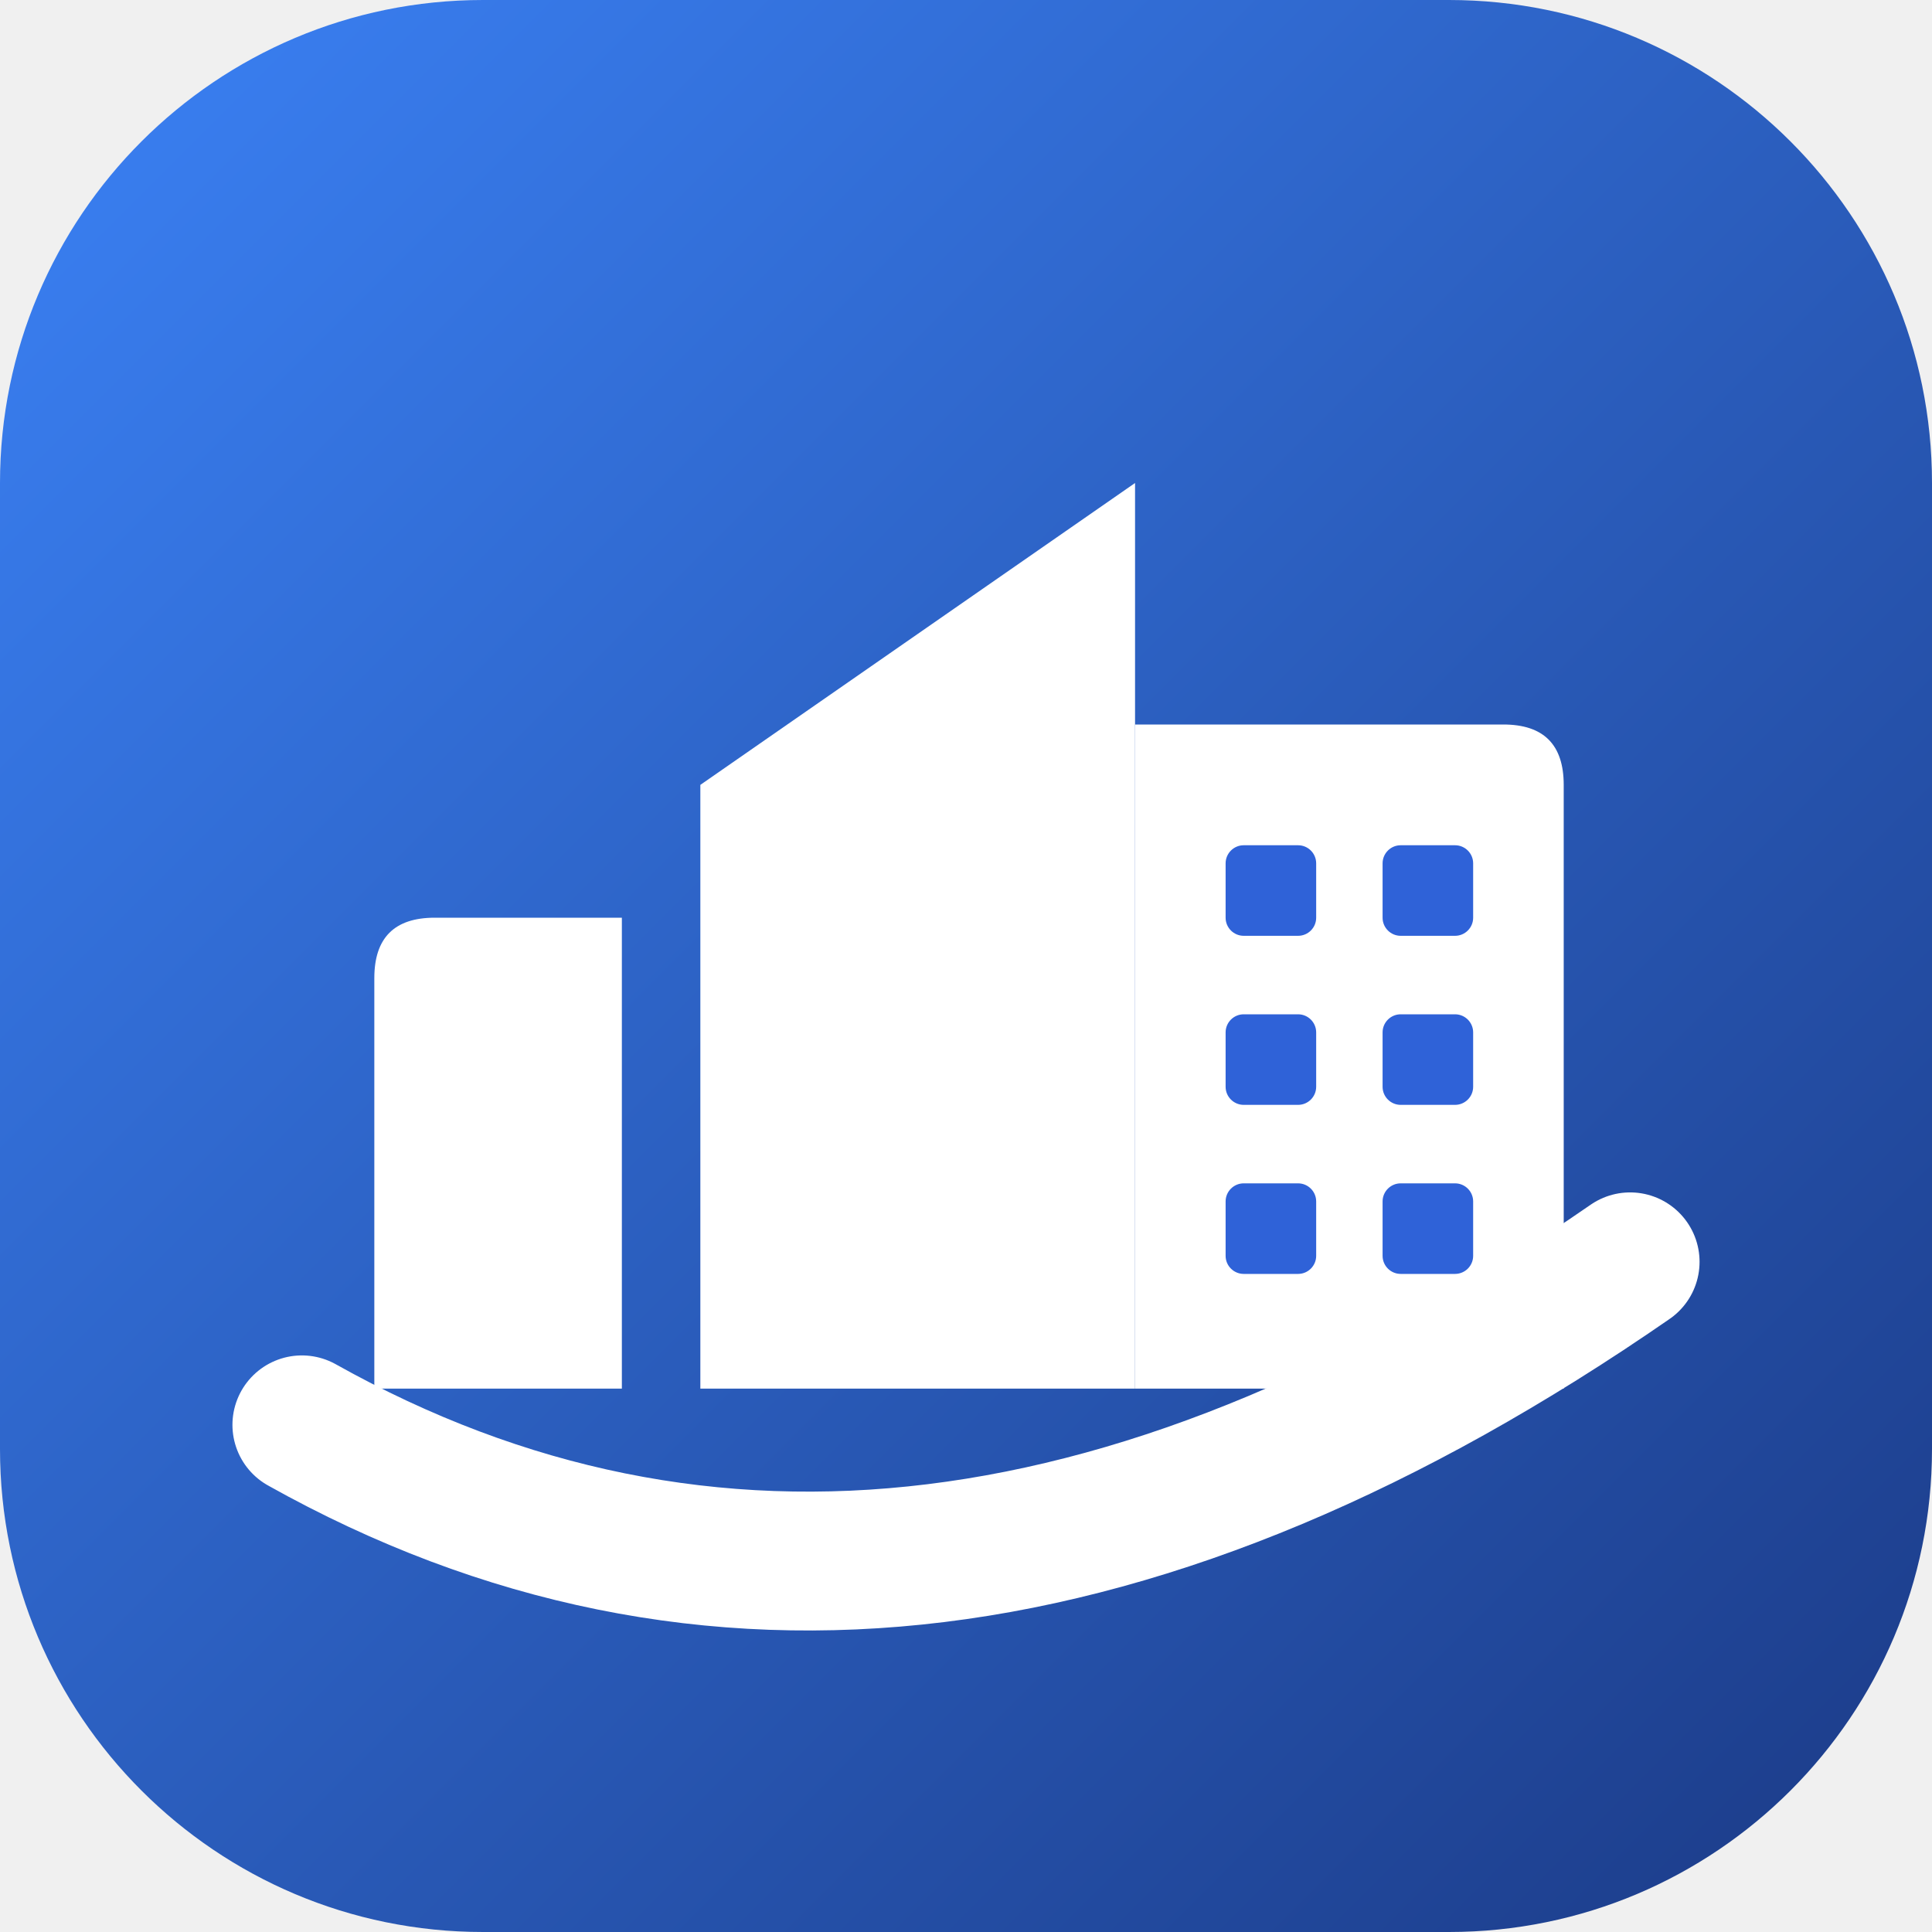
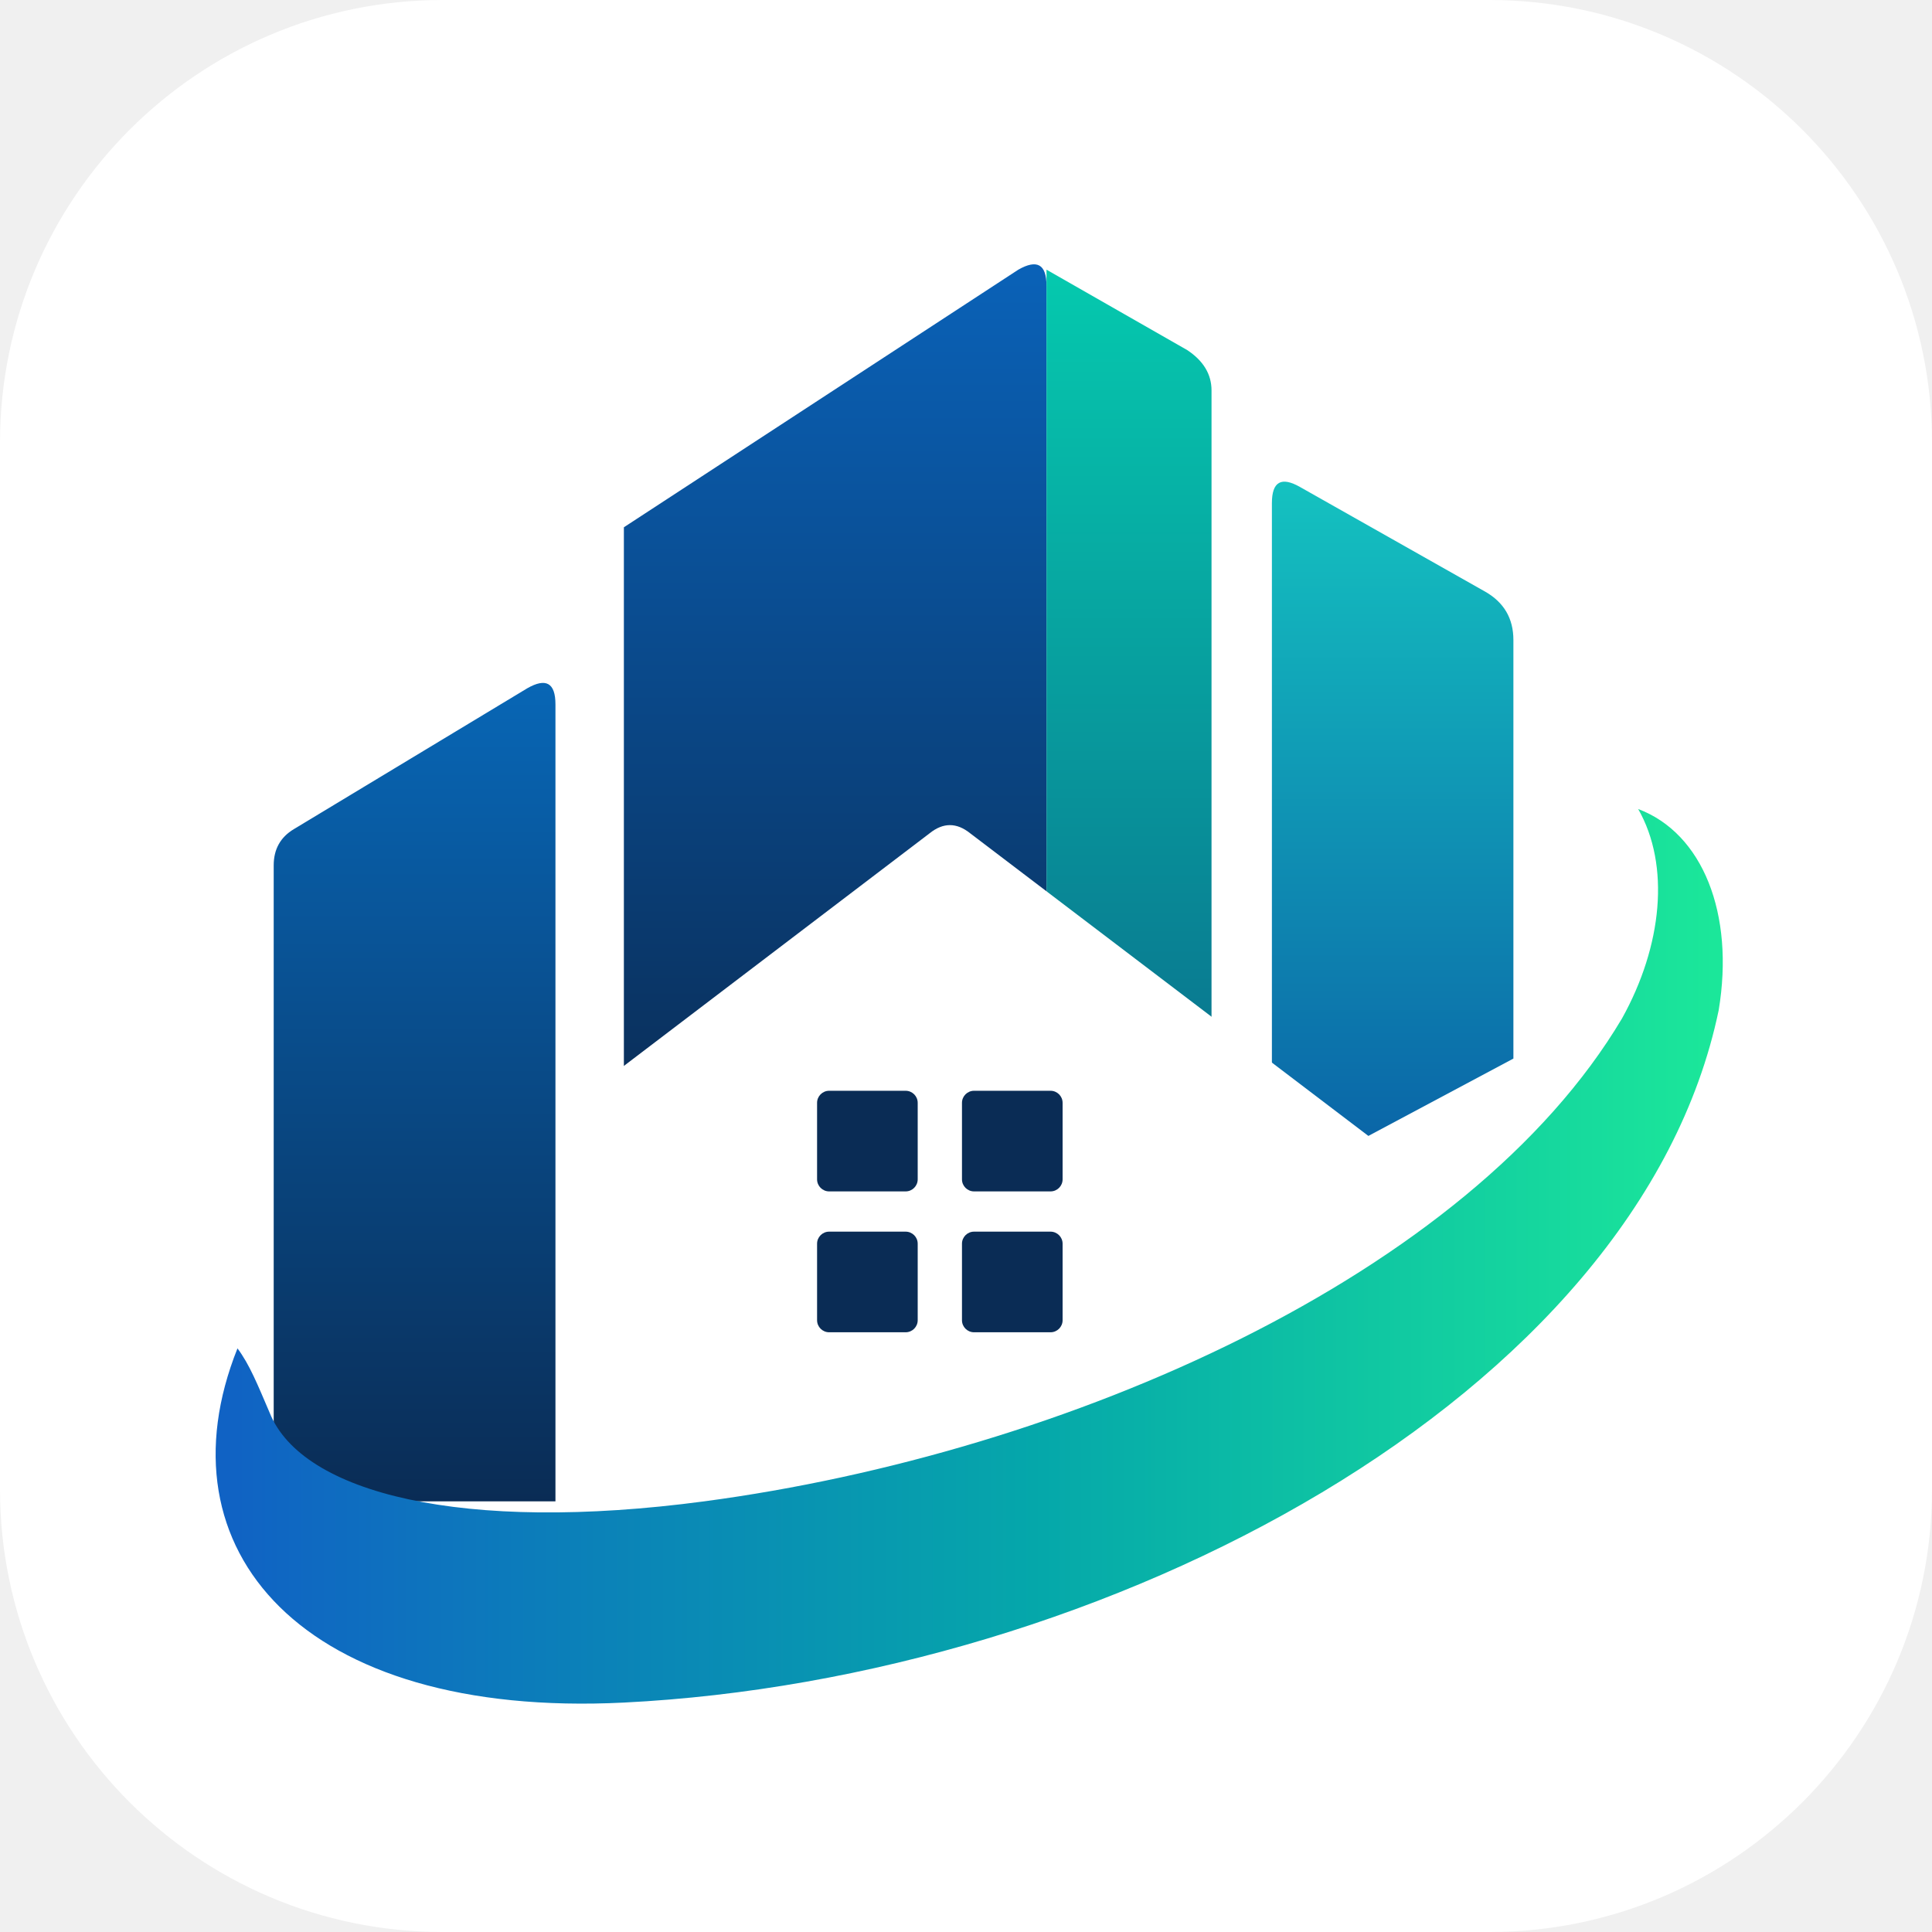
- <svg xmlns="http://www.w3.org/2000/svg" viewBox="0 0 32 32">
+ <svg xmlns="http://www.w3.org/2000/svg" viewBox="-35 -55 480 480">
+   <rect x="-35" y="-55" width="480" height="480" rx="110" fill="#fff" />
  <defs>
-     <linearGradient id="bg" x1="0" y1="0" x2="1" y2="1">
-       <stop offset="0" stop-color="#3b82f6" />
-       <stop offset="1" stop-color="#1b3a86" />
+     <linearGradient id="glf" x1="0" y1="0" x2="0" y2="1">
+       <stop offset="0" stop-color="#0866B5" />
+       <stop offset="1" stop-color="#0A2C55" />
+     </linearGradient>
+     <linearGradient id="gmf" x1="0" y1="0" x2="0" y2="1">
+       <stop offset="0" stop-color="#0A62B8" />
+       <stop offset="1" stop-color="#0A2C55" />
+     </linearGradient>
+     <linearGradient id="gtf" x1="0" y1="0" x2="0" y2="1">
+       <stop offset="0" stop-color="#05C9AE" />
+       <stop offset="1" stop-color="#0A6D8C" />
+     </linearGradient>
+     <linearGradient id="grf" x1="0" y1="0" x2="0" y2="1">
+       <stop offset="0" stop-color="#14C2C0" />
+       <stop offset="1" stop-color="#0A5FA6" />
+     </linearGradient>
+     <linearGradient id="gsf" x1="0" y1="0" x2="1" y2="0">
+       <stop offset="0" stop-color="#1062C4" />
+       <stop offset=".55" stop-color="#05A8AA" />
+       <stop offset="1" stop-color="#1BE79A" />
    </linearGradient>
  </defs>
-   <rect width="32" height="32" rx="8" fill="url(#bg)" />
-   <g fill="#fff">
-     <path d="M6.2 23V16.2q0-1 1-1h3.1V23Z" />
-     <path d="M11.6 23V13l7.2-5v15Z" />
-     <path d="M18.8 23V12h6.1q1 0 1 1v10Z" />
+   <path d="M33 160 Q33 154 38 151 L96 116 Q103 112 103 120 V318 H40 Q33 318 33 311 Z" fill="url(#glf)" />
+   <path d="M120 76 L218 12 Q225 8 225 16 V230 H120 Z" fill="url(#gmf)" />
+   <path d="M225 12 L260 32 Q266 36 266 42 V230 H225 Z" fill="url(#gtf)" />
+   <path d="M281 70 Q281 62 288 66 L334 92 Q341 96 341 104 V208 L281 240 Z" fill="url(#grf)" />
+   <path d="M104 222 L196 152 Q201 148 206 152 L306 228 V320 H104 Z" fill="#fff" />
+   <g fill="#0A2C55">
+     <rect x="168" y="216" width="25" height="25" rx="3" />
+     <rect x="204" y="216" width="25" height="25" rx="3" />
+     <rect x="168" y="251" width="25" height="25" rx="3" />
+     <rect x="204" y="251" width="25" height="25" rx="3" />
  </g>
-   <g fill="#2f62d8">
-     <rect x="20.3" y="14" width="1.5" height="1.5" rx=".3" />
-     <rect x="22.9" y="14" width="1.5" height="1.5" rx=".3" />
-     <rect x="20.3" y="16.8" width="1.5" height="1.5" rx=".3" />
-     <rect x="22.9" y="16.8" width="1.5" height="1.5" rx=".3" />
-     <rect x="20.3" y="19.6" width="1.5" height="1.5" rx=".3" />
-     <rect x="22.9" y="19.6" width="1.5" height="1.5" rx=".3" />
-   </g>
-   <path d="M5 23.6Q15 29.2 27 20.9" fill="none" stroke="#fff" stroke-width="2.3" stroke-linecap="round" />
+   <path d="M24 280 C4 330 40 372 120 368 C240 362 372 292 392 196 C396 172 388 152 372 146 C380 160 378 180 368 198 C330 262 230 306 140 318 C80 326 40 316 32 296 C29 289 27 284 24 280 Z" fill="url(#gsf)" />
</svg>
